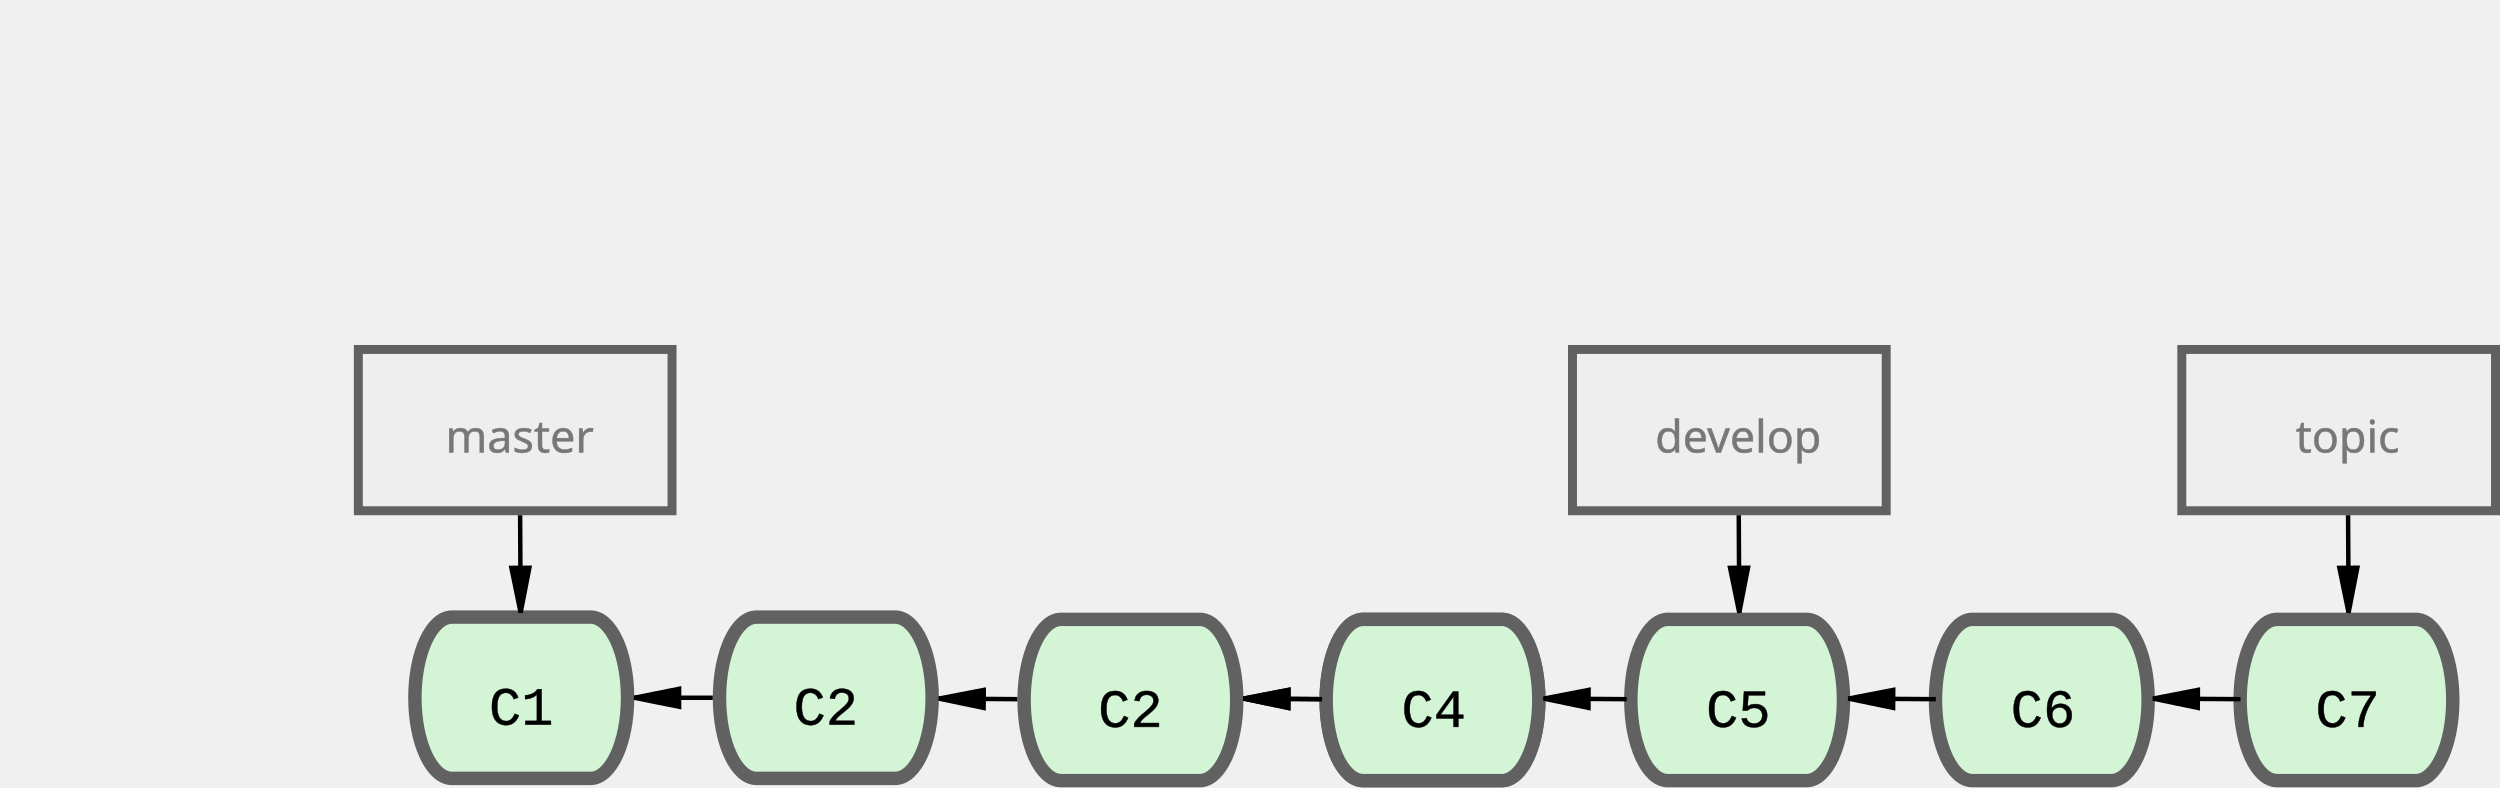
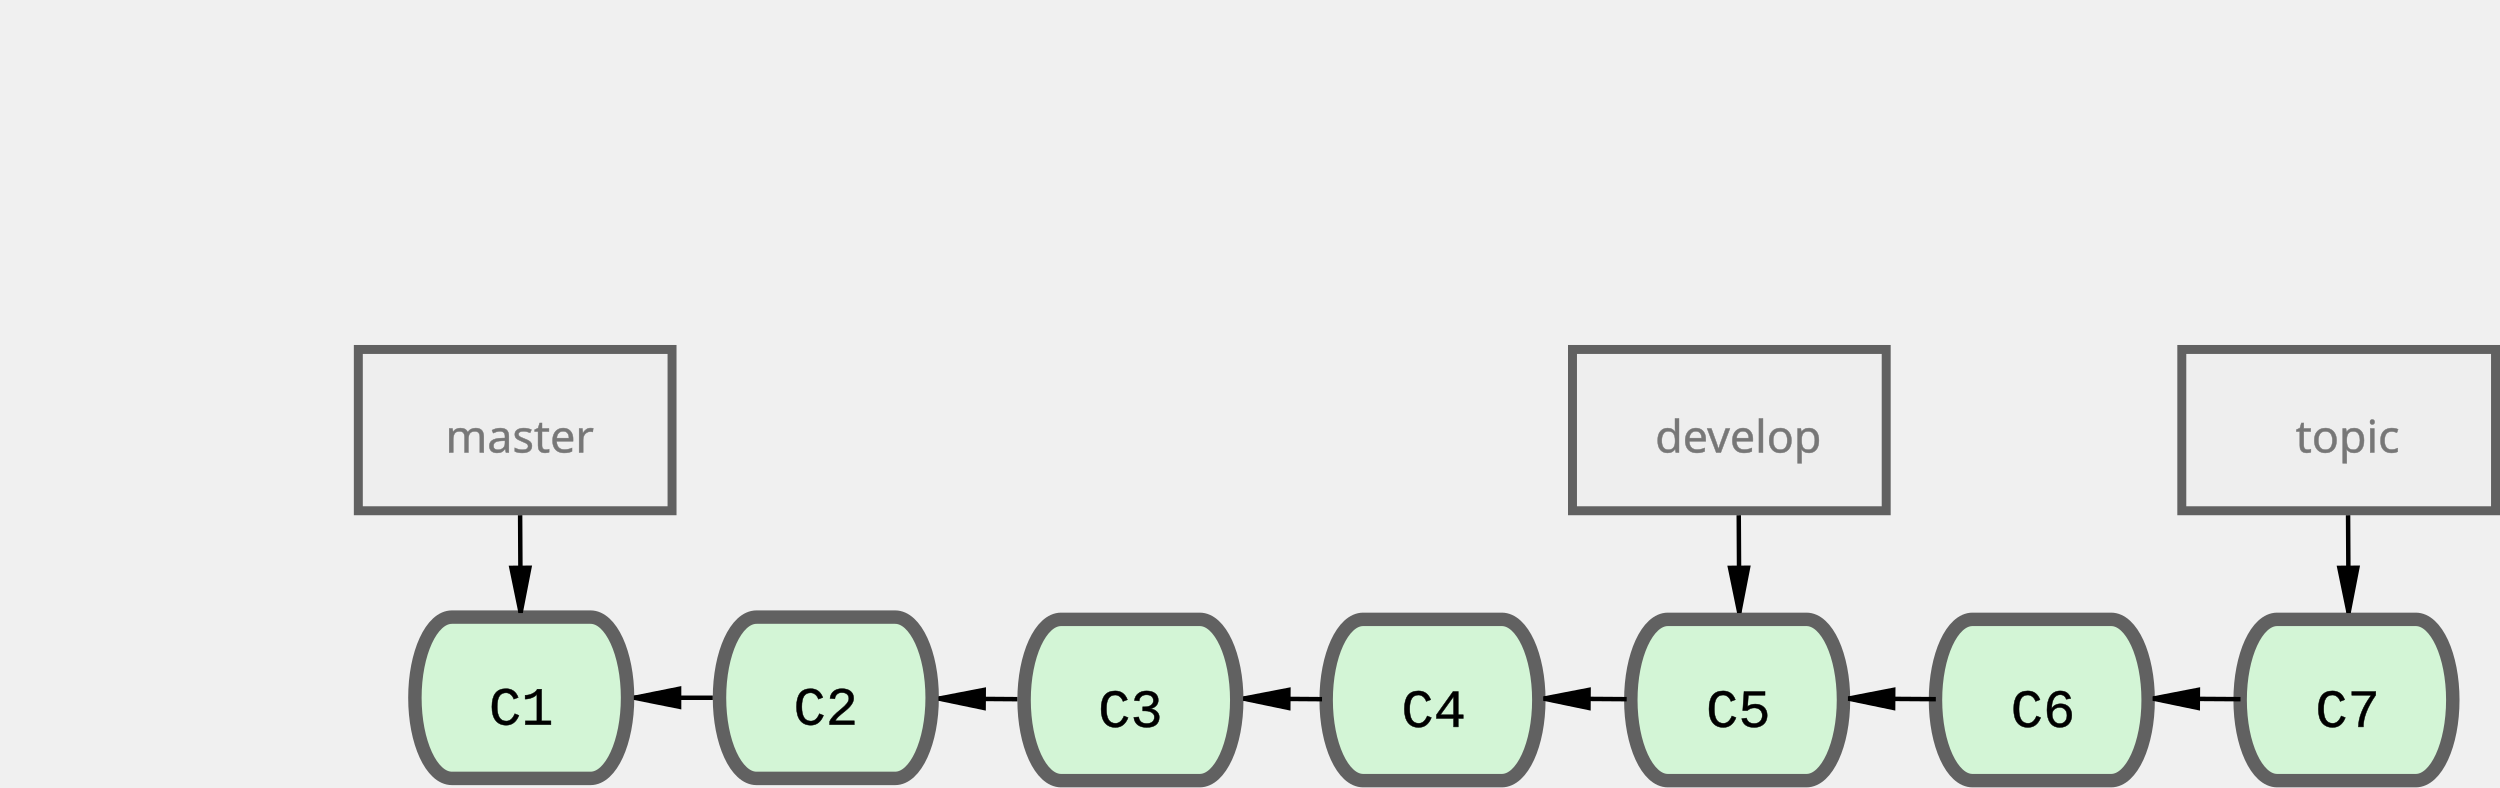
<svg xmlns="http://www.w3.org/2000/svg">
  <defs>
    <marker id="Arrow1Lend" orient="auto" refX="0.0" refY="0.0" style="overflow:visible;">
      <path d="M -10,0.0 L -10.0,-2.0 L 0.0,0.0 L -10.0,2.0 z " id="path3666" style="fill-rule:evenodd;stroke:#000000;stroke-width:1.0px;marker-start:none;" />
    </marker>
  </defs>
  <g style="stroke:#000000;fill:#fff">
    <rect height="36.0" id="1343" rx="8.265" ry="18.0" style="stroke:#616161;stroke-width:3px;fill:#d3f5d6" width="47.465" x="160.591" y="137.74" />
    <text id="1343_text" style="fill:#000000;stroke:#000000;stroke-width:0.1px;font-family: Courier New;font-size:12px" x="160.591" y="137.74">
      <tspan fill="#000000" font-family="Courier;" font-size="12.0px" id="1343_line1" stroke="#000000" text-align="center" text-anchor="middle" x="184.323" y="161.74">
				C2
			</tspan>
    </text>
    <rect height="36.0" id="1344" rx="8.265" ry="18.0" style="stroke:#616161;stroke-width:3px;fill:#d3f5d6" width="47.465" x="92.606" y="137.74" />
    <text id="1344_text" style="fill:#000000;stroke:#000000;stroke-width:0.1px;font-family: Courier New;font-size:12px" x="92.606" y="137.74">
      <tspan fill="#000000" font-family="Courier;" font-size="12.0px" id="1344_line1" stroke="#000000" text-align="center" text-anchor="middle" x="116.338" y="161.74">
				C1
			</tspan>
    </text>
    <path d="M 159.091,155.74 L 141.571,155.74" id="1348" style="marker-start:none;stroke:#000000;marker-end:url(#Arrow1Lend);fill:none" />
    <rect height="36.0" id="1352" style="stroke:#616161;stroke-width:2px;fill:#eeeeee" width="70.022" x="79.978" y="78.0" />
    <text id="1352_text" style="fill:#cccccc;stroke:#cccccc;stroke-width:0.1px;font-family: Luxi Sans;font-size:10px" x="79.978" y="78.0">
      <tspan fill="#777777" font-family="LucidaGrande;" font-size="10.0px" id="1352_line1" stroke="#777777" text-align="center" text-anchor="middle" x="115.989" y="101.0">
				master
			</tspan>
    </text>
    <path d="M 116.09,115.0 L 116.206,136.74" id="1353" style="marker-start:none;stroke:#000000;marker-end:url(#Arrow1Lend);fill:none" />
    <rect height="36.0" id="1354" rx="8.265" ry="18.0" style="stroke:#616161;stroke-width:3px;fill:#d3f5d6" width="47.465" x="228.577" y="138.24" />
    <text id="1354_text" style="fill:#000000;stroke:#000000;stroke-width:0.1px;font-family: Courier New;font-size:12px" x="228.577" y="138.24">
      <tspan fill="#000000" font-family="Courier;" font-size="12.0px" id="1354_line1" stroke="#000000" text-align="center" text-anchor="middle" x="252.309" y="162.24">
- 				C2
+ 				C3
			</tspan>
    </text>
    <path d="M 227.077,156.054 L 209.555,155.926" id="1355" style="marker-start:none;stroke:#000000;marker-end:url(#Arrow1Lend);fill:none" />
-     <rect height="36.0" id="1354" rx="8.265" ry="18.0" style="stroke:#616161;stroke-width:3px;fill:#d3f5d6" width="47.465" x="296.0" y="138.24" />
-     <text id="1354_text" style="fill:#000000;stroke:#000000;stroke-width:0.1px;font-family: Courier New;font-size:12px" x="296.0" y="138.24">
-       <tspan fill="#000000" font-family="Courier;" font-size="12.0px" id="1354_line1" stroke="#000000" text-align="center" text-anchor="middle" x="320.0" y="162.24">
- 				C3
- 			</tspan>
-     </text>
-     <path d="M 295.077,156.054 L 277.555,155.926" id="1355" style="marker-start:none;stroke:#000000;marker-end:url(#Arrow1Lend);fill:none" />
    <rect height="36.0" id="1356" rx="8.265" ry="18.0" style="stroke:#616161;stroke-width:3px;fill:#d3f5d6" width="47.465" x="296.0" y="138.24" />
    <text id="1356_text" style="fill:#000000;stroke:#000000;stroke-width:0.1px;font-family: Courier New;font-size:12px" x="296.0" y="138.24">
      <tspan fill="#000000" font-family="Courier;" font-size="12.0px" id="1356_line1" stroke="#000000" text-align="center" text-anchor="middle" x="320.0" y="162.24">
				C4
			</tspan>
    </text>
    <path d="M 295.077,156.054 L 277.555,155.926" id="1357" style="marker-start:none;stroke:#000000;marker-end:url(#Arrow1Lend);fill:none" />
    <rect height="36.0" id="1358" rx="8.265" ry="18.0" style="stroke:#616161;stroke-width:3px;fill:#d3f5d6" width="47.465" x="364.0" y="138.24" />
    <text id="1358_text" style="fill:#000000;stroke:#000000;stroke-width:0.1px;font-family: Courier New;font-size:12px" x="364.0" y="138.24">
      <tspan fill="#000000" font-family="Courier;" font-size="12.0px" id="1358_line1" stroke="#000000" text-align="center" text-anchor="middle" x="388.0" y="162.24">
				C5
			</tspan>
    </text>
    <path d="M 363.077,156.054 L 344.555,155.926" id="1359" style="marker-start:none;stroke:#000000;marker-end:url(#Arrow1Lend);fill:none" />
    <rect height="36.0" id="1360" rx="8.265" ry="18.0" style="stroke:#616161;stroke-width:3px;fill:#d3f5d6" width="47.465" x="432.0" y="138.24" />
    <text id="1360_text" style="fill:#000000;stroke:#000000;stroke-width:0.1px;font-family: Courier New;font-size:12px" x="432.0" y="138.24">
      <tspan fill="#000000" font-family="Courier;" font-size="12.0px" id="1360_line1" stroke="#000000" text-align="center" text-anchor="middle" x="456.0" y="162.24">
				C6
			</tspan>
    </text>
    <path d="M 432.077,156.054 L 412.555,155.926" id="1361" style="marker-start:none;stroke:#000000;marker-end:url(#Arrow1Lend);fill:none" />
    <rect height="36.0" id="1362" rx="8.265" ry="18.0" style="stroke:#616161;stroke-width:3px;fill:#d3f5d6" width="47.465" x="500.0" y="138.24" />
    <text id="1362_text" style="fill:#000000;stroke:#000000;stroke-width:0.1px;font-family: Courier New;font-size:12px" x="500.0" y="138.24">
      <tspan fill="#000000" font-family="Courier;" font-size="12.0px" id="1362_line1" stroke="#000000" text-align="center" text-anchor="middle" x="524.0" y="162.24">
				C7
			</tspan>
    </text>
    <path d="M 500.077,156.054 L 480.555,155.926" id="1363" style="marker-start:none;stroke:#000000;marker-end:url(#Arrow1Lend);fill:none" />
    <rect height="36.0" id="1364" style="stroke:#616161;stroke-width:2px;fill:#eeeeee" width="70.022" x="350.978" y="78.0" />
    <text id="1364_text" style="fill:#cccccc;stroke:#cccccc;stroke-width:0.1px;font-family: Luxi Sans;font-size:10px" x="350.978" y="78.0">
      <tspan fill="#777777" font-family="LucidaGrande;" font-size="10.0px" id="1364_line1" stroke="#777777" text-align="center" text-anchor="middle" x="387.989" y="101.0">
				develop
			</tspan>
    </text>
    <path d="M 388.09,115.0 L 388.206,136.74" id="1364" style="marker-start:none;stroke:#000000;marker-end:url(#Arrow1Lend);fill:none" />
    <rect height="36.0" id="1366" style="stroke:#616161;stroke-width:2px;fill:#eeeeee" width="70.022" x="486.978" y="78.0" />
    <text id="1366_text" style="fill:#cccccc;stroke:#cccccc;stroke-width:0.1px;font-family: Luxi Sans;font-size:10px" x="486.978" y="78.0">
      <tspan fill="#777777" font-family="LucidaGrande;" font-size="10.0px" id="1366_line1" stroke="#777777" text-align="center" text-anchor="middle" x="523.989" y="101.0">
				topic
			</tspan>
    </text>
    <path d="M 524.09,115.0 L 524.206,136.74" id="1367" style="marker-start:none;stroke:#000000;marker-end:url(#Arrow1Lend);fill:none" />
  </g>
</svg>
